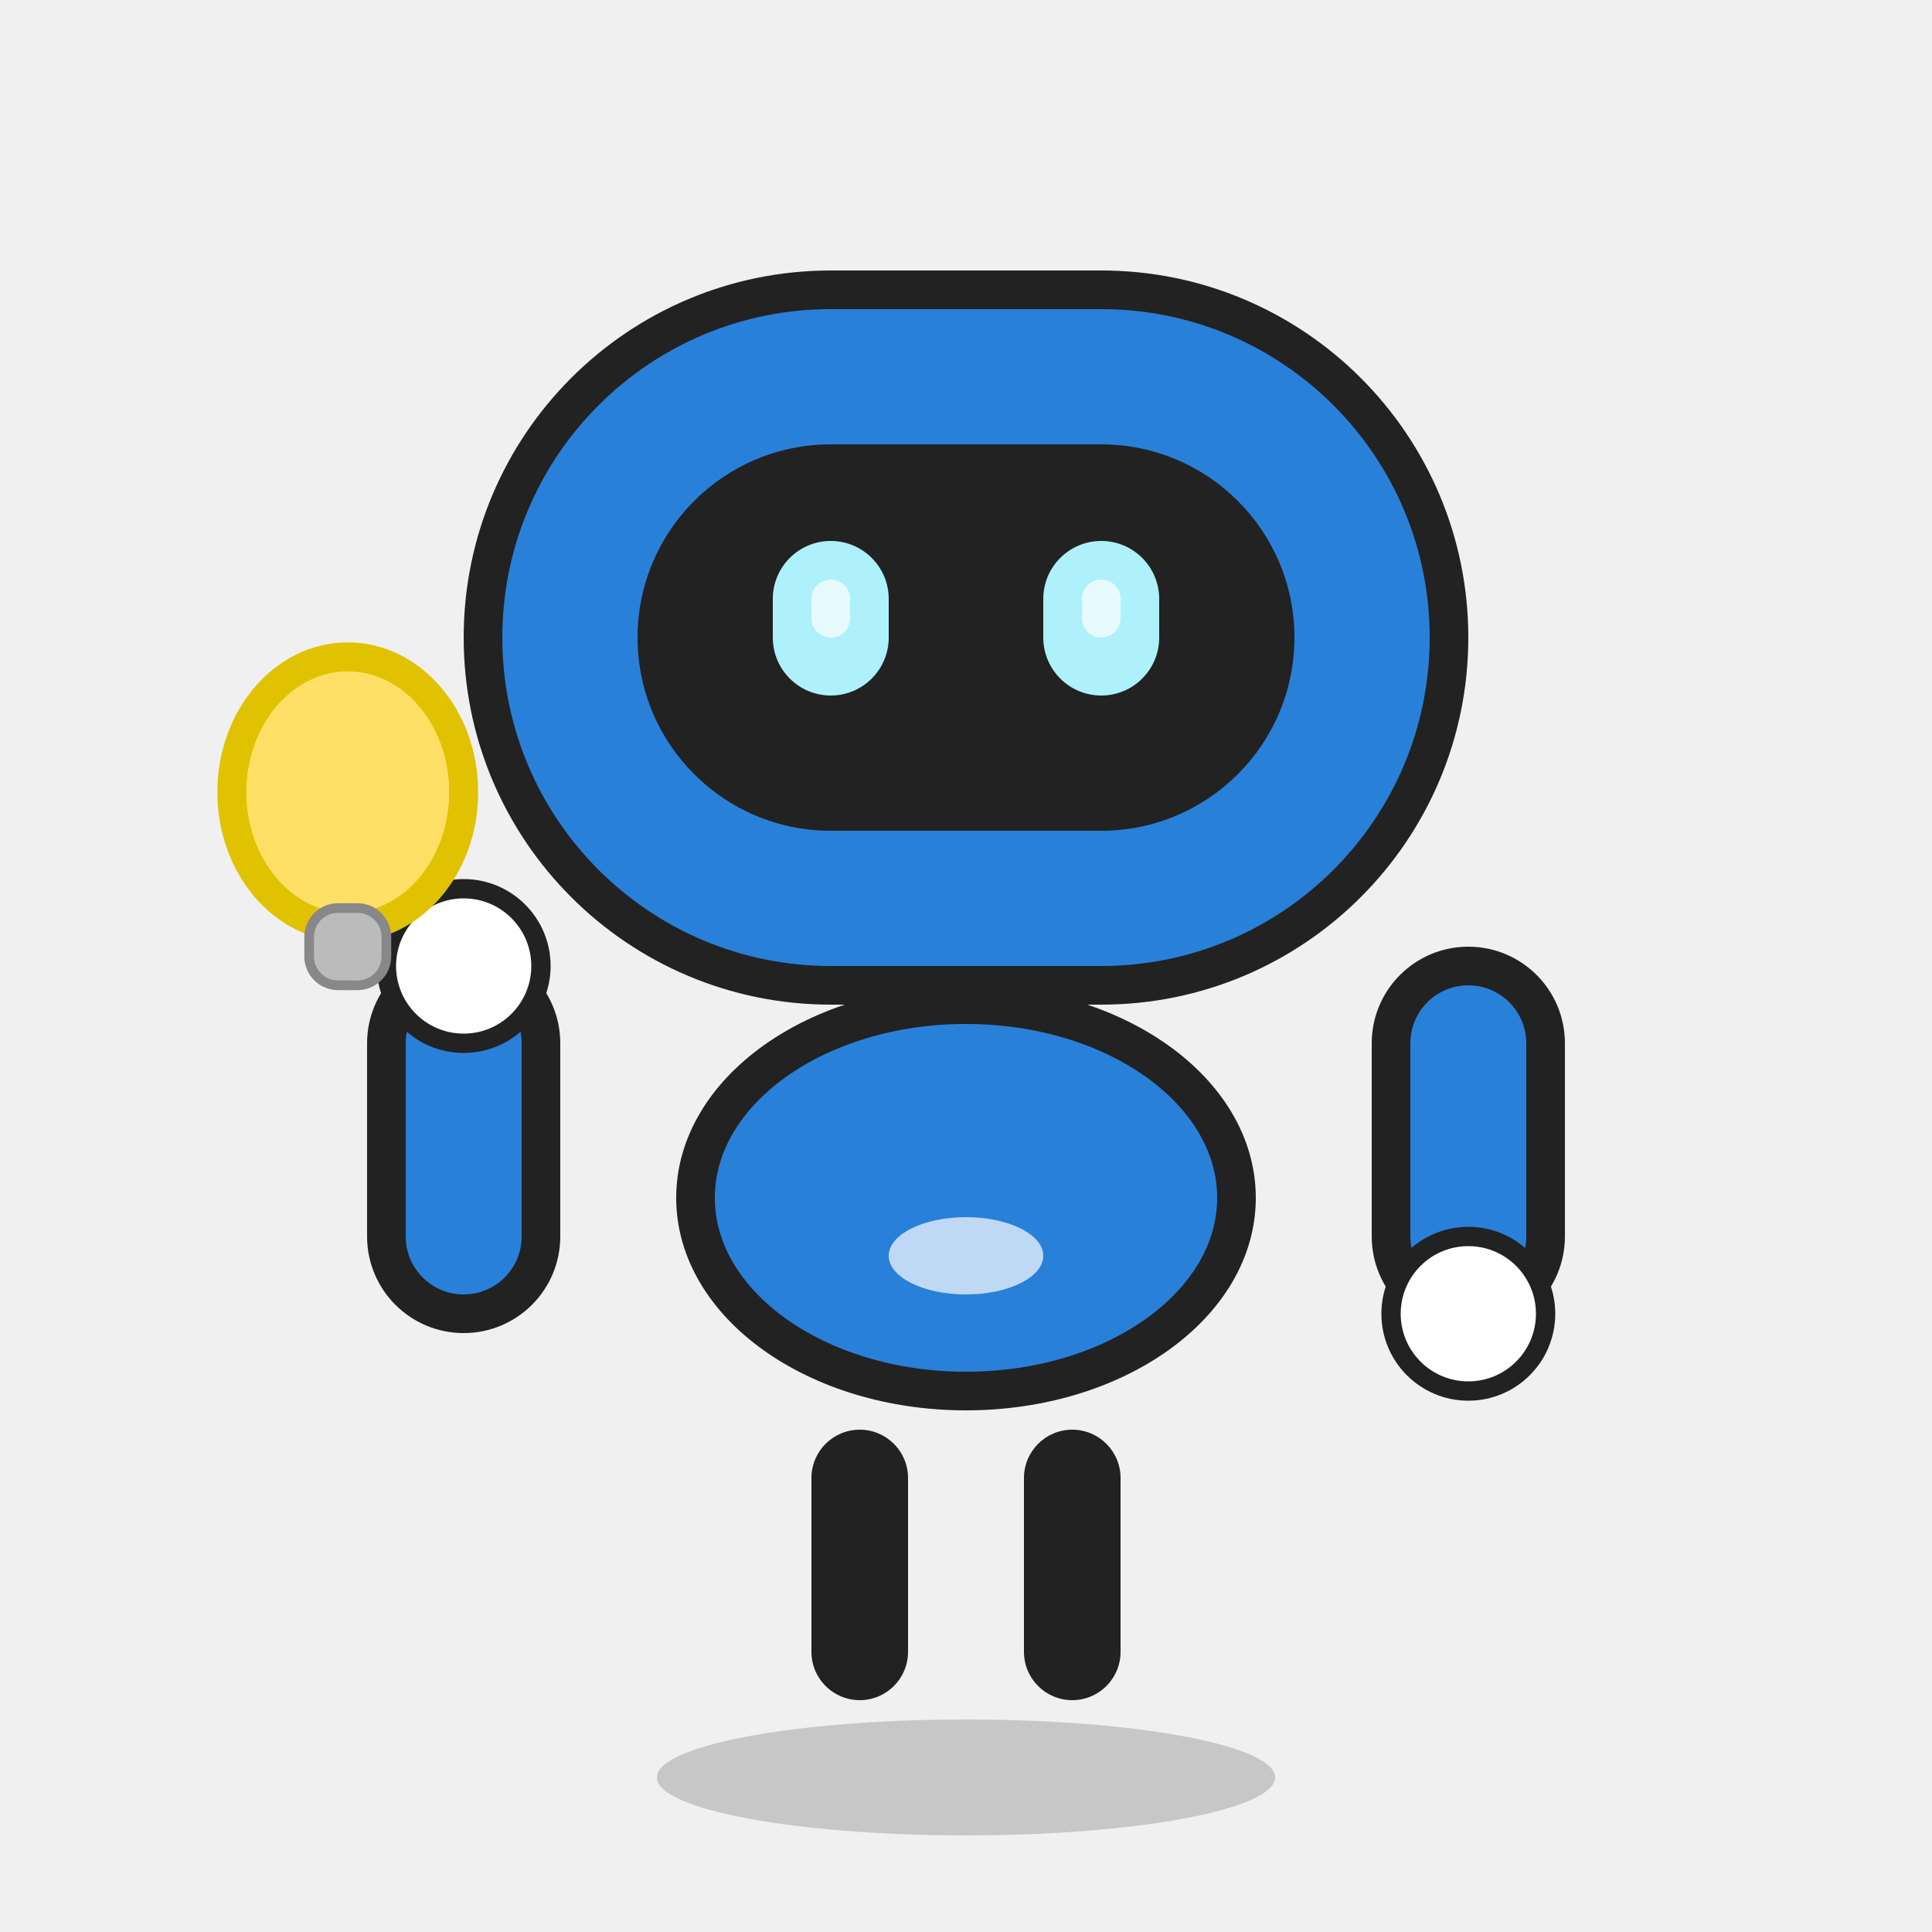
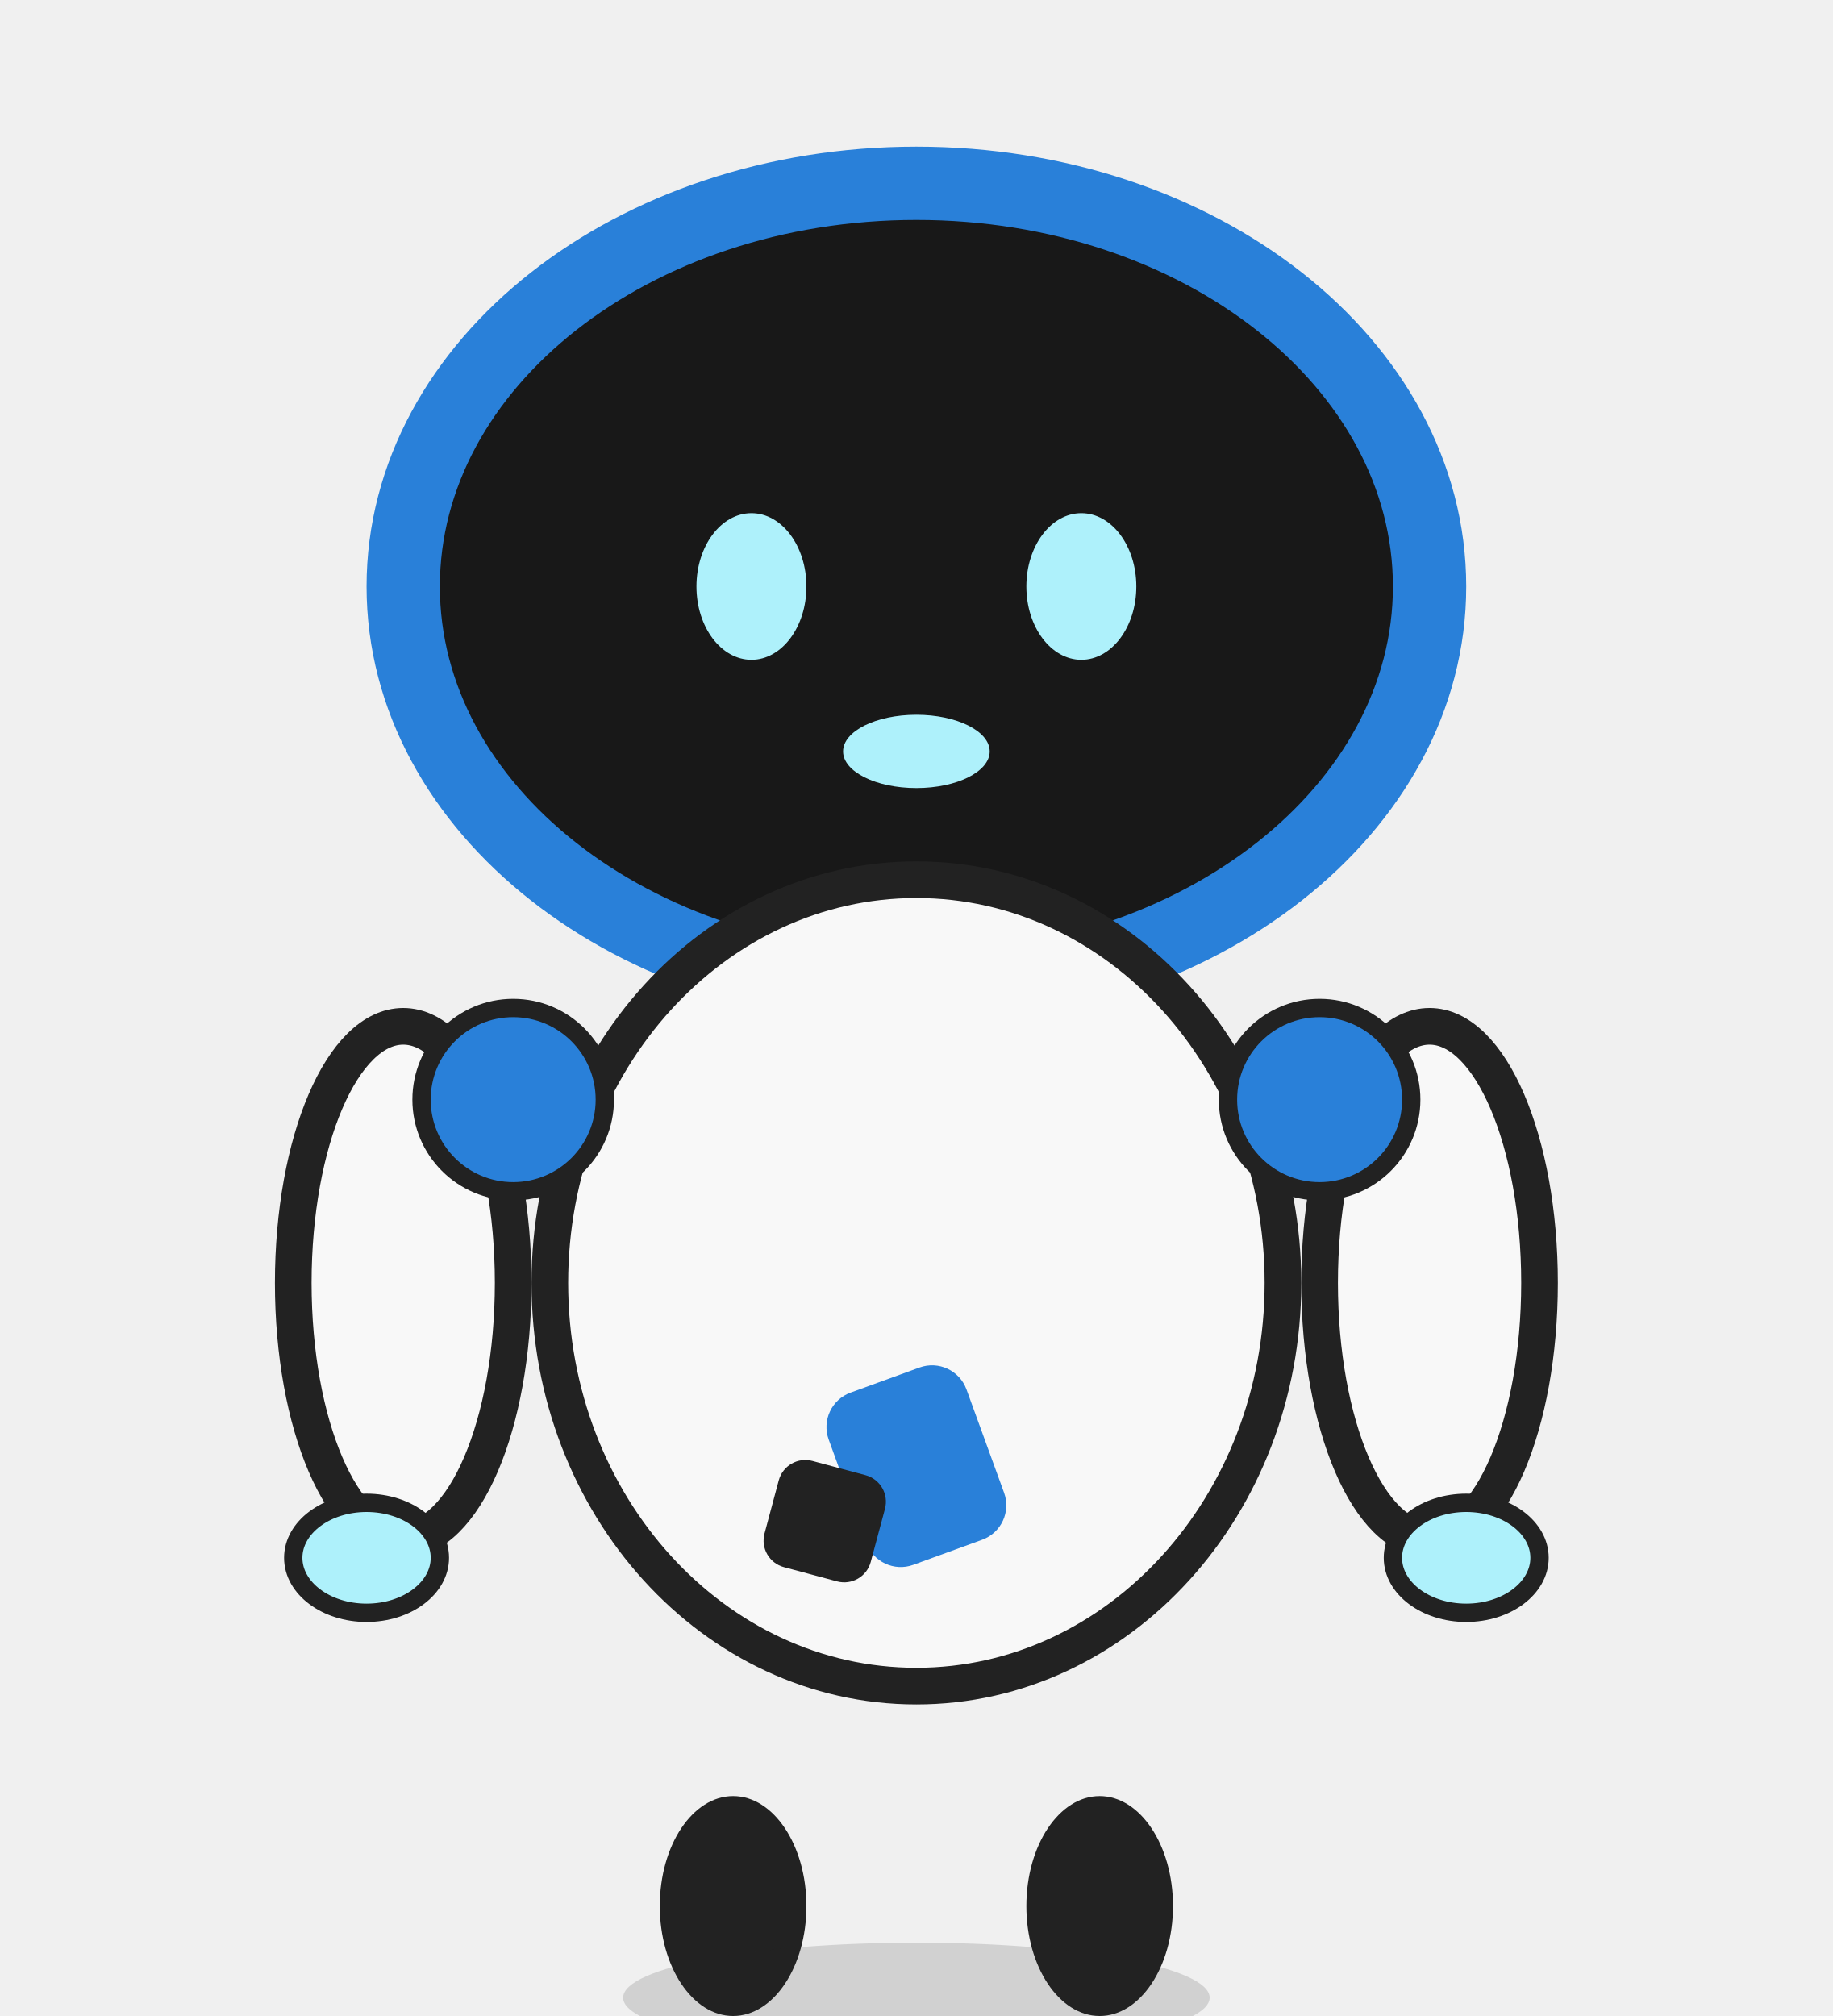
- <svg xmlns="http://www.w3.org/2000/svg" viewBox="0 0 100 100">
-   <rect x="25" y="15" rx="18" ry="18" width="50" height="36" fill="#2980d9" stroke="#222" stroke-width="2" />
-   <rect x="33" y="23" rx="10" ry="10" width="34" height="20" fill="#222" />
-   <rect x="40" y="28" width="6" height="8" rx="3" fill="#aef1fb" />
-   <rect x="54" y="28" width="6" height="8" rx="3" fill="#aef1fb" />
-   <rect x="42" y="30" width="2" height="3" rx="1" fill="#fff" opacity="0.7" />
-   <rect x="56" y="30" width="2" height="3" rx="1" fill="#fff" opacity="0.7" />
-   <ellipse cx="50" cy="62" rx="14" ry="10" fill="#2980d9" stroke="#222" stroke-width="2" />
-   <ellipse cx="50" cy="65" rx="4" ry="2" fill="#fff" opacity="0.7" />
-   <rect x="20" y="50" width="8" height="18" rx="4" fill="#2980d9" stroke="#222" stroke-width="2" />
-   <rect x="72" y="50" width="8" height="18" rx="4" fill="#2980d9" stroke="#222" stroke-width="2" />
-   <ellipse cx="24" cy="50" rx="4" ry="4" fill="#fff" stroke="#222" stroke-width="1" />
-   <ellipse cx="18" cy="41" rx="6" ry="7" fill="#ffe066" stroke="#e1c200" stroke-width="1.5" />
-   <rect x="16" y="47" width="4" height="4" rx="1.5" fill="#bbb" stroke="#888" stroke-width="0.5" />
-   <ellipse cx="76" cy="68" rx="4" ry="4" fill="#fff" stroke="#222" stroke-width="1" />
-   <rect x="42" y="74" width="5" height="14" rx="2.5" fill="#222" />
-   <rect x="53" y="74" width="5" height="14" rx="2.5" fill="#222" />
-   <ellipse cx="50" cy="92" rx="16" ry="3" fill="#222" opacity="0.2" />
+ <svg xmlns="http://www.w3.org/2000/svg" viewBox="0 0 100 110">
+   <ellipse cx="50" cy="32" rx="28" ry="22" fill="#181818" stroke="#2980d9" stroke-width="4" />
+   <ellipse cx="41" cy="32" rx="3" ry="4" fill="#aef1fb" />
+   <ellipse cx="59" cy="32" rx="3" ry="4" fill="#aef1fb" />
+   <ellipse cx="50" cy="41" rx="4" ry="2" fill="#aef1fb" />
+   <ellipse cx="50" cy="70" rx="20" ry="22" fill="#f8f8f8" stroke="#222" stroke-width="2" />
+   <rect x="46" y="75" width="8" height="10" rx="2" fill="#2980d9" transform="rotate(-20 50 80)" />
+   <rect x="42" y="80" width="6" height="6" rx="1.5" fill="#222" transform="rotate(15 45 83)" />
+   <ellipse cx="22" cy="70" rx="6" ry="14" fill="#f8f8f8" stroke="#222" stroke-width="2" />
+   <ellipse cx="78" cy="70" rx="6" ry="14" fill="#f8f8f8" stroke="#222" stroke-width="2" />
+   <circle cx="28" cy="60" r="5" fill="#2980d9" stroke="#222" stroke-width="1" />
+   <circle cx="72" cy="60" r="5" fill="#2980d9" stroke="#222" stroke-width="1" />
+   <ellipse cx="20" cy="85" rx="4" ry="3" fill="#aef1fb" stroke="#222" stroke-width="1" />
+   <ellipse cx="80" cy="85" rx="4" ry="3" fill="#aef1fb" stroke="#222" stroke-width="1" />
+   <ellipse cx="40" cy="104" rx="4" ry="6" fill="#222" />
+   <ellipse cx="60" cy="104" rx="4" ry="6" fill="#222" />
+   <ellipse cx="50" cy="109" rx="16" ry="3" fill="#222" opacity="0.15" />
</svg>
